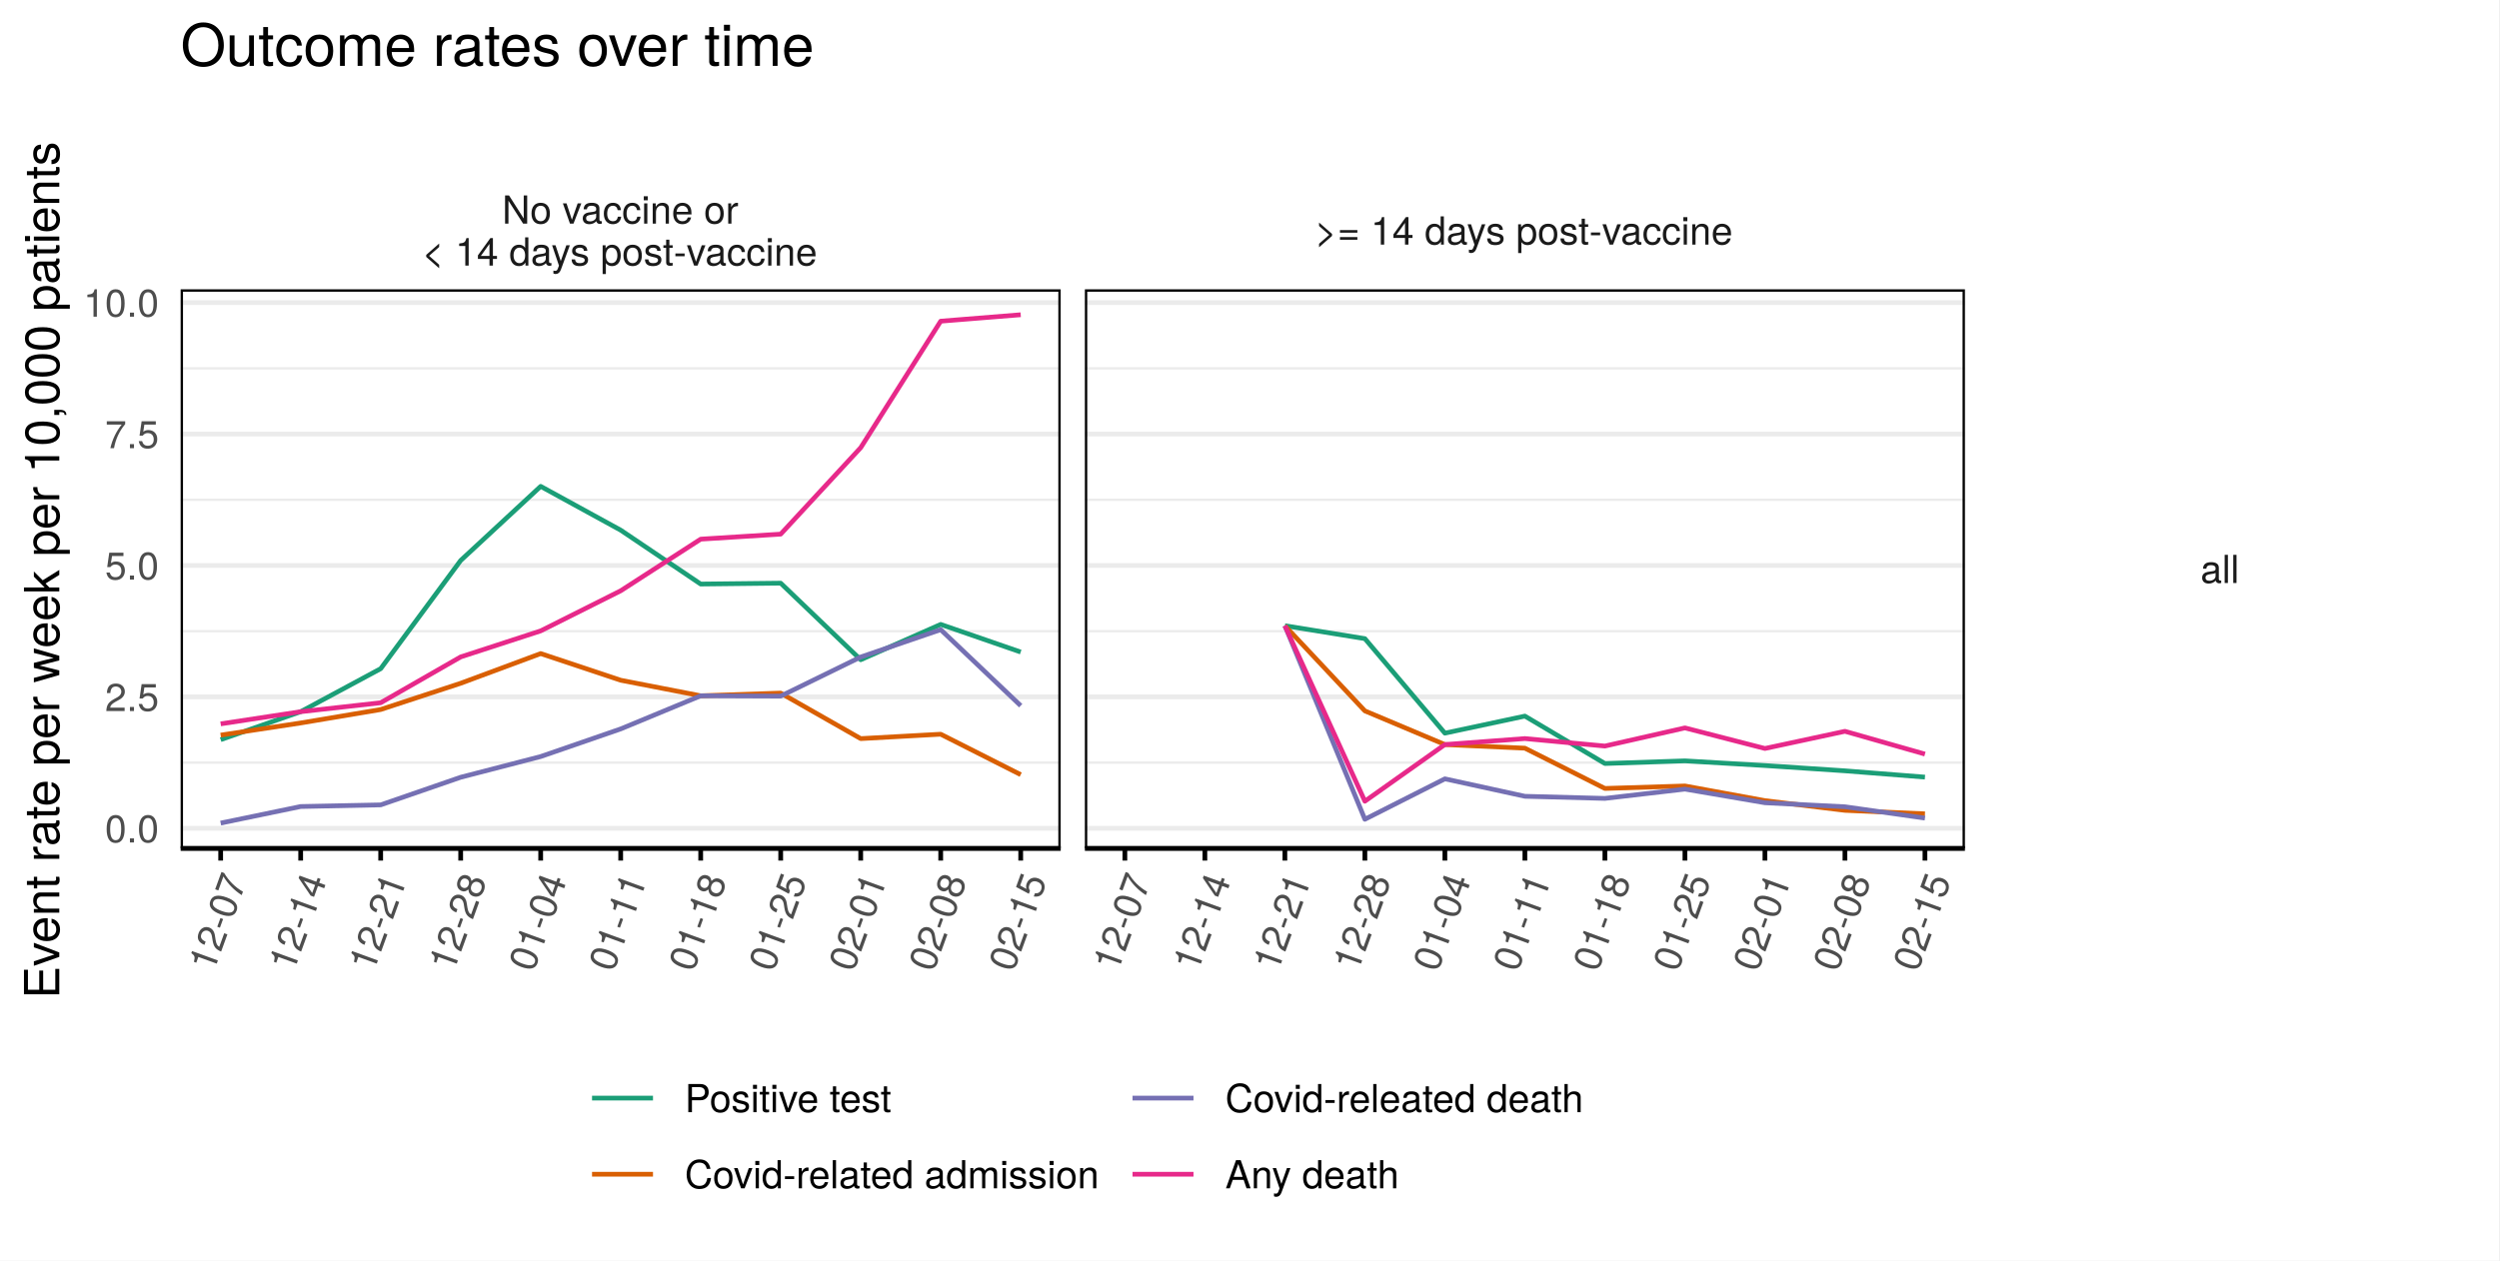
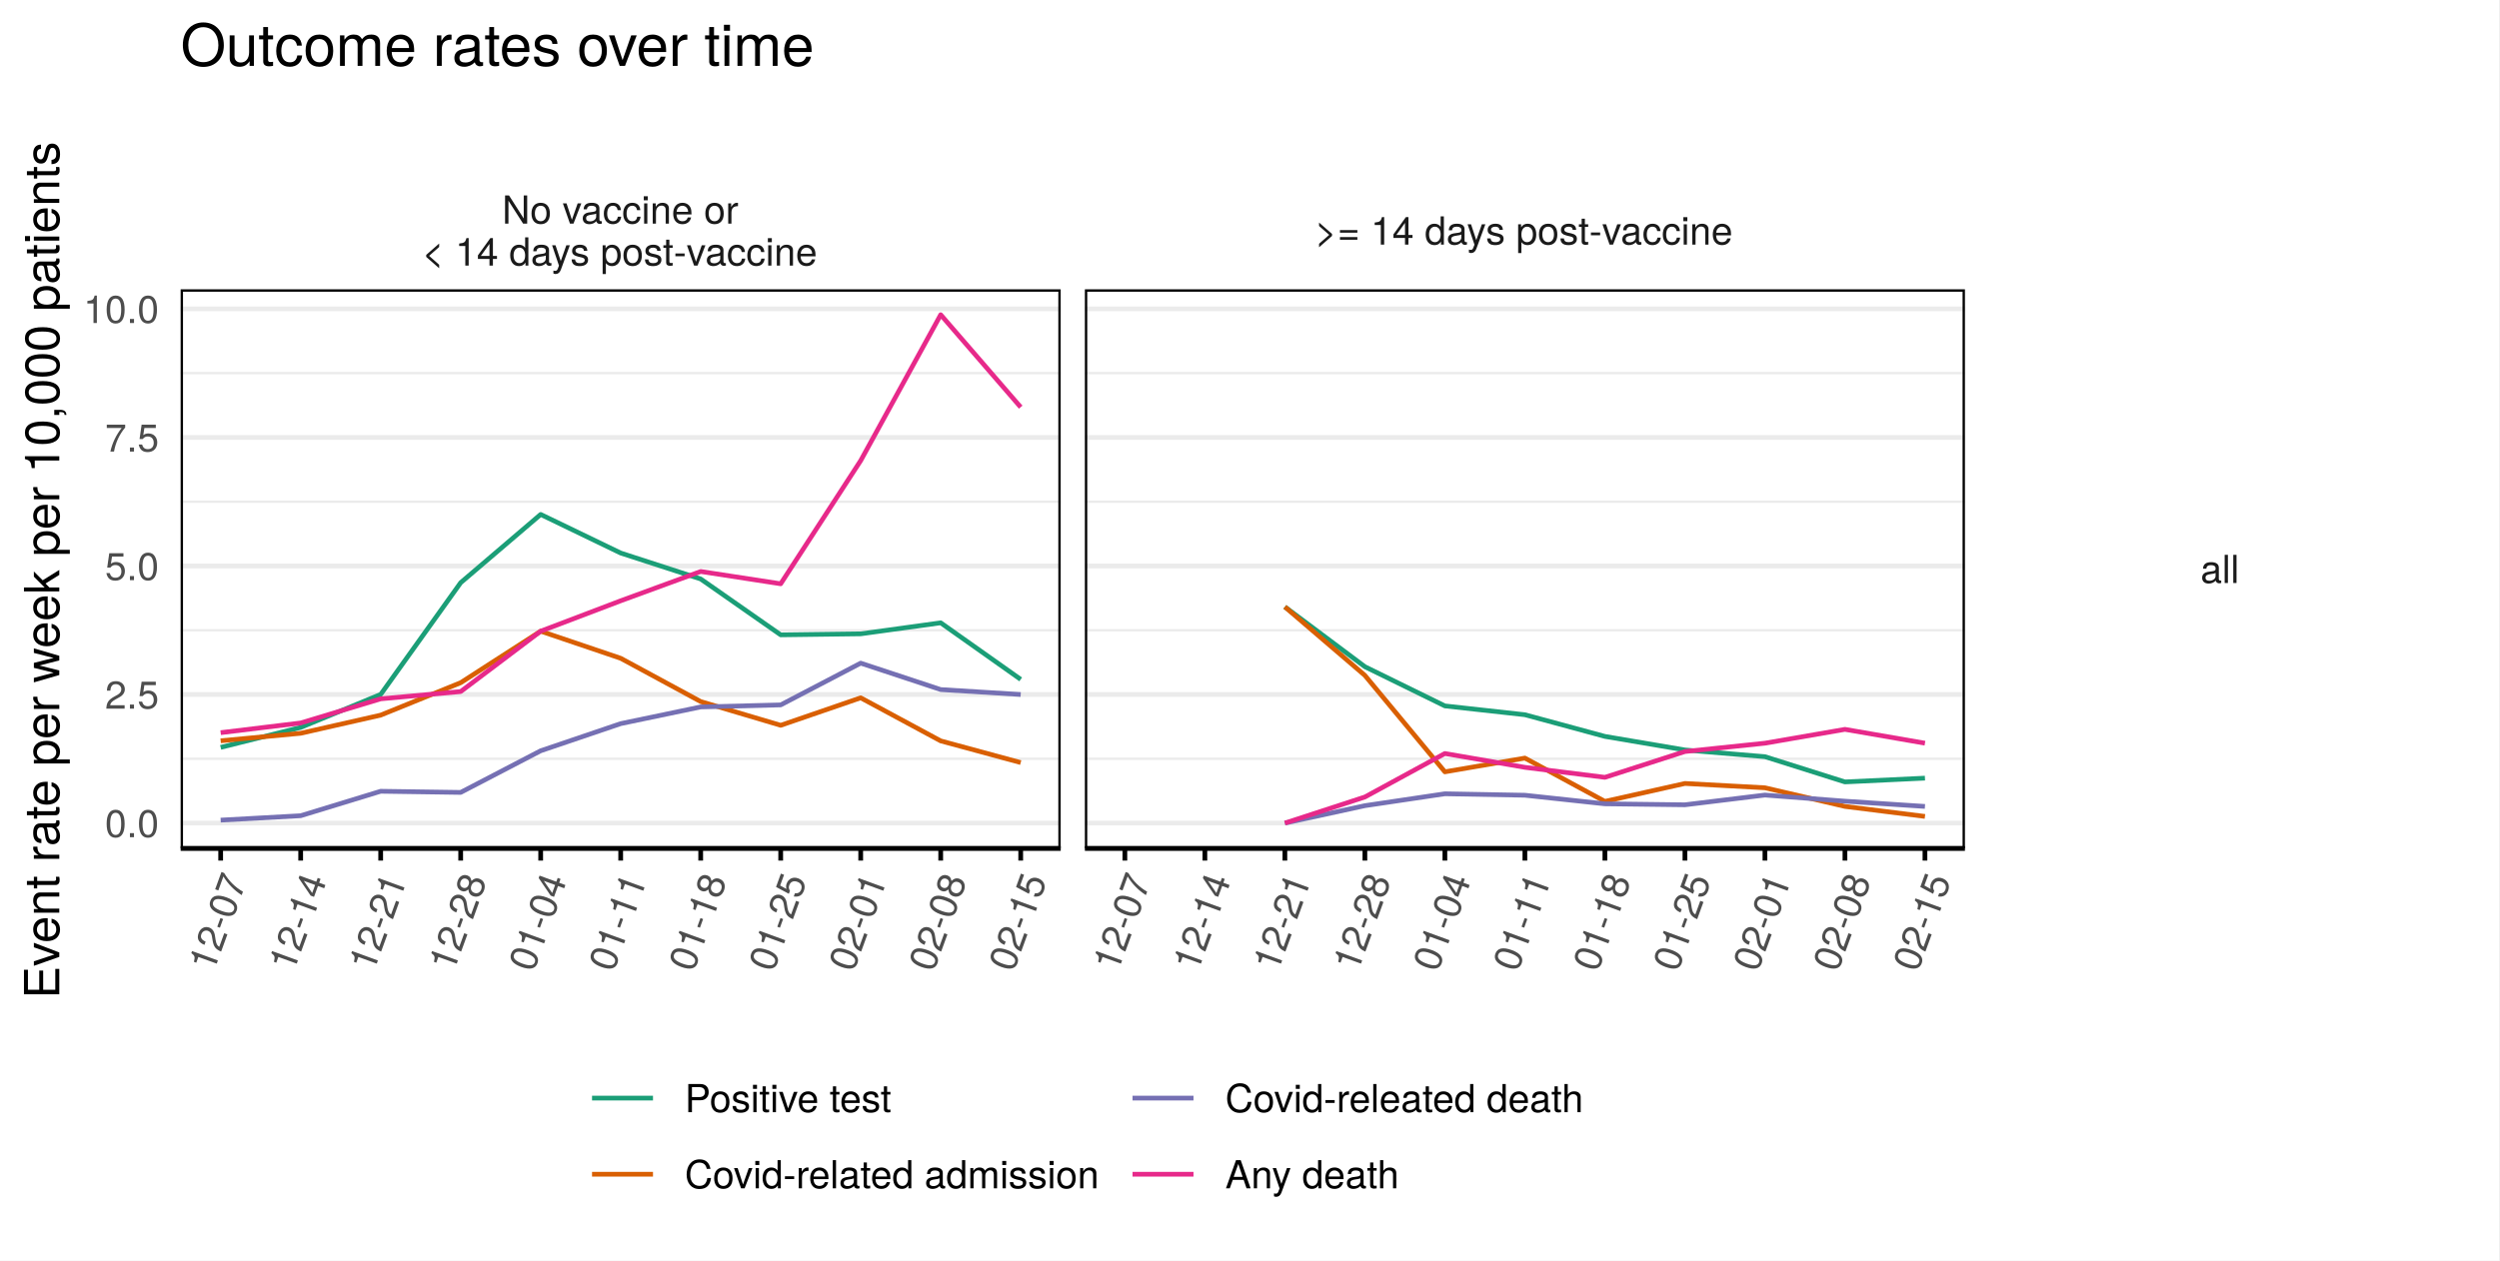
<svg xmlns="http://www.w3.org/2000/svg" viewBox="0 0 566.93 286.09">
  <defs>
    <style type="text/css">
    line, polyline, polygon, path, rect, circle {
      fill: none;
      stroke: #000000;
      stroke-linecap: round;
      stroke-linejoin: round;
      stroke-miterlimit: 10.00;
    }
  </style>
  </defs>
  <rect width="100%" height="100%" style="stroke: none; fill: #FFFFFF;" />
  <defs>
    <clipPath id="cpNDAuOTh8MjQwLjY0fDE5Mi41N3w2NS42Ng==">
      <rect x="40.98" y="65.66" width="199.65" height="126.90" />
    </clipPath>
  </defs>
-   <polyline points="40.98,173.08 240.64,173.08 " style="stroke-width: 0.53; stroke: #EBEBEB; stroke-linecap: butt;" clip-path="url(#cpNDAuOTh8MjQwLjY0fDE5Mi41N3w2NS42Ng==)" />
-   <polyline points="40.98,143.25 240.64,143.25 " style="stroke-width: 0.53; stroke: #EBEBEB; stroke-linecap: butt;" clip-path="url(#cpNDAuOTh8MjQwLjY0fDE5Mi41N3w2NS42Ng==)" />
-   <polyline points="40.98,113.42 240.64,113.42 " style="stroke-width: 0.53; stroke: #EBEBEB; stroke-linecap: butt;" clip-path="url(#cpNDAuOTh8MjQwLjY0fDE5Mi41N3w2NS42Ng==)" />
-   <polyline points="40.98,83.59 240.64,83.59 " style="stroke-width: 0.53; stroke: #EBEBEB; stroke-linecap: butt;" clip-path="url(#cpNDAuOTh8MjQwLjY0fDE5Mi41N3w2NS42Ng==)" />
-   <polyline points="40.98,187.99 240.64,187.99 " style="stroke-width: 1.07; stroke: #EBEBEB; stroke-linecap: butt;" clip-path="url(#cpNDAuOTh8MjQwLjY0fDE5Mi41N3w2NS42Ng==)" />
-   <polyline points="40.98,158.16 240.64,158.16 " style="stroke-width: 1.07; stroke: #EBEBEB; stroke-linecap: butt;" clip-path="url(#cpNDAuOTh8MjQwLjY0fDE5Mi41N3w2NS42Ng==)" />
-   <polyline points="40.98,128.33 240.64,128.33 " style="stroke-width: 1.07; stroke: #EBEBEB; stroke-linecap: butt;" clip-path="url(#cpNDAuOTh8MjQwLjY0fDE5Mi41N3w2NS42Ng==)" />
-   <polyline points="40.98,98.50 240.64,98.50 " style="stroke-width: 1.07; stroke: #EBEBEB; stroke-linecap: butt;" clip-path="url(#cpNDAuOTh8MjQwLjY0fDE5Mi41N3w2NS42Ng==)" />
-   <polyline points="40.98,68.67 240.64,68.67 " style="stroke-width: 1.07; stroke: #EBEBEB; stroke-linecap: butt;" clip-path="url(#cpNDAuOTh8MjQwLjY0fDE5Mi41N3w2NS42Ng==)" />
-   <polyline points="50.06,167.87 68.21,161.52 86.36,151.76 104.51,127.20 122.66,110.38 140.81,120.32 158.96,132.55 177.11,132.35 195.26,149.73 213.41,141.71 231.56,147.98 " style="stroke-width: 1.07; stroke: #1B9E77; stroke-linecap: butt;" clip-path="url(#cpNDAuOTh8MjQwLjY0fDE5Mi41N3w2NS42Ng==)" />
-   <polyline points="50.06,166.84 68.21,164.08 86.36,161.03 104.51,155.07 122.66,148.33 140.81,154.38 158.96,157.91 177.11,157.30 195.26,167.63 213.41,166.63 231.56,175.81 " style="stroke-width: 1.07; stroke: #D95F02; stroke-linecap: butt;" clip-path="url(#cpNDAuOTh8MjQwLjY0fDE5Mi41N3w2NS42Ng==)" />
-   <polyline points="50.06,186.80 68.21,183.04 86.36,182.67 104.51,176.40 122.66,171.70 140.81,165.43 158.96,157.91 177.11,157.98 195.26,149.11 213.41,142.90 231.56,160.16 " style="stroke-width: 1.07; stroke: #7570B3; stroke-linecap: butt;" clip-path="url(#cpNDAuOTh8MjQwLjY0fDE5Mi41N3w2NS42Ng==)" />
-   <polyline points="50.06,164.28 68.21,161.52 86.36,159.49 104.51,149.09 122.66,143.18 140.81,134.08 158.96,122.36 177.11,121.22 195.26,101.60 213.41,72.89 231.56,71.43 " style="stroke-width: 1.07; stroke: #E7298A; stroke-linecap: butt;" clip-path="url(#cpNDAuOTh8MjQwLjY0fDE5Mi41N3w2NS42Ng==)" />
+   <polyline points="40.98,172.21 240.64,172.21 " style="stroke-width: 0.53; stroke: #EBEBEB; stroke-linecap: butt;" clip-path="url(#cpNDAuOTh8MjQwLjY0fDE5Mi41N3w2NS42Ng==)" />
+   <polyline points="40.98,143.04 240.64,143.04 " style="stroke-width: 0.53; stroke: #EBEBEB; stroke-linecap: butt;" clip-path="url(#cpNDAuOTh8MjQwLjY0fDE5Mi41N3w2NS42Ng==)" />
+   <polyline points="40.98,113.86 240.64,113.86 " style="stroke-width: 0.53; stroke: #EBEBEB; stroke-linecap: butt;" clip-path="url(#cpNDAuOTh8MjQwLjY0fDE5Mi41N3w2NS42Ng==)" />
+   <polyline points="40.98,84.69 240.64,84.69 " style="stroke-width: 0.53; stroke: #EBEBEB; stroke-linecap: butt;" clip-path="url(#cpNDAuOTh8MjQwLjY0fDE5Mi41N3w2NS42Ng==)" />
+   <polyline points="40.98,186.80 240.64,186.80 " style="stroke-width: 1.07; stroke: #EBEBEB; stroke-linecap: butt;" clip-path="url(#cpNDAuOTh8MjQwLjY0fDE5Mi41N3w2NS42Ng==)" />
+   <polyline points="40.98,157.62 240.64,157.62 " style="stroke-width: 1.07; stroke: #EBEBEB; stroke-linecap: butt;" clip-path="url(#cpNDAuOTh8MjQwLjY0fDE5Mi41N3w2NS42Ng==)" />
+   <polyline points="40.98,128.45 240.64,128.45 " style="stroke-width: 1.07; stroke: #EBEBEB; stroke-linecap: butt;" clip-path="url(#cpNDAuOTh8MjQwLjY0fDE5Mi41N3w2NS42Ng==)" />
+   <polyline points="40.98,99.28 240.64,99.28 " style="stroke-width: 1.07; stroke: #EBEBEB; stroke-linecap: butt;" clip-path="url(#cpNDAuOTh8MjQwLjY0fDE5Mi41N3w2NS42Ng==)" />
+   <polyline points="40.98,70.10 240.64,70.10 " style="stroke-width: 1.07; stroke: #EBEBEB; stroke-linecap: butt;" clip-path="url(#cpNDAuOTh8MjQwLjY0fDE5Mi41N3w2NS42Ng==)" />
+   <polyline points="50.06,169.62 68.21,165.09 86.36,157.60 104.51,132.24 122.66,116.75 140.81,125.51 158.96,131.40 177.11,144.08 195.26,143.85 213.41,141.35 231.56,154.19 " style="stroke-width: 1.07; stroke: #1B9E77; stroke-linecap: butt;" clip-path="url(#cpNDAuOTh8MjQwLjY0fDE5Mi41N3w2NS42Ng==)" />
+   <polyline points="50.06,168.12 68.21,166.42 86.36,162.30 104.51,154.94 122.66,143.25 140.81,149.40 158.96,159.22 177.11,164.61 195.26,158.37 213.41,168.15 231.56,173.07 " style="stroke-width: 1.07; stroke: #D95F02; stroke-linecap: butt;" clip-path="url(#cpNDAuOTh8MjQwLjY0fDE5Mi41N3w2NS42Ng==)" />
+   <polyline points="50.06,186.13 68.21,185.13 86.36,179.58 104.51,179.84 122.66,170.39 140.81,164.23 158.96,160.44 177.11,159.98 195.26,150.50 213.41,156.50 231.56,157.62 " style="stroke-width: 1.07; stroke: #7570B3; stroke-linecap: butt;" clip-path="url(#cpNDAuOTh8MjQwLjY0fDE5Mi41N3w2NS42Ng==)" />
+   <polyline points="50.06,166.28 68.21,164.08 86.36,158.60 104.51,156.95 122.66,143.25 140.81,136.35 158.96,129.70 177.11,132.49 195.26,104.53 213.41,71.43 231.56,92.41 " style="stroke-width: 1.07; stroke: #E7298A; stroke-linecap: butt;" clip-path="url(#cpNDAuOTh8MjQwLjY0fDE5Mi41N3w2NS42Ng==)" />
  <rect x="40.98" y="65.66" width="199.65" height="126.90" style="stroke-width: 1.07;" clip-path="url(#cpNDAuOTh8MjQwLjY0fDE5Mi41N3w2NS42Ng==)" />
  <defs>
    <clipPath id="cpMC4wMHw1NjYuOTN8Mjg2LjA5fDAuMDA=">
      <rect x="0.00" y="0.00" width="566.93" height="286.09" />
    </clipPath>
  </defs>
  <defs>
    <clipPath id="cpMjQ2LjEyfDQ0NS43N3wxOTIuNTd8NjUuNjY=">
      <rect x="246.12" y="65.66" width="199.65" height="126.90" />
    </clipPath>
  </defs>
-   <polyline points="246.12,173.08 445.77,173.08 " style="stroke-width: 0.53; stroke: #EBEBEB; stroke-linecap: butt;" clip-path="url(#cpMjQ2LjEyfDQ0NS43N3wxOTIuNTd8NjUuNjY=)" />
-   <polyline points="246.12,143.25 445.77,143.25 " style="stroke-width: 0.53; stroke: #EBEBEB; stroke-linecap: butt;" clip-path="url(#cpMjQ2LjEyfDQ0NS43N3wxOTIuNTd8NjUuNjY=)" />
-   <polyline points="246.12,113.42 445.77,113.42 " style="stroke-width: 0.53; stroke: #EBEBEB; stroke-linecap: butt;" clip-path="url(#cpMjQ2LjEyfDQ0NS43N3wxOTIuNTd8NjUuNjY=)" />
-   <polyline points="246.12,83.59 445.77,83.59 " style="stroke-width: 0.53; stroke: #EBEBEB; stroke-linecap: butt;" clip-path="url(#cpMjQ2LjEyfDQ0NS43N3wxOTIuNTd8NjUuNjY=)" />
-   <polyline points="246.12,187.99 445.77,187.99 " style="stroke-width: 1.07; stroke: #EBEBEB; stroke-linecap: butt;" clip-path="url(#cpMjQ2LjEyfDQ0NS43N3wxOTIuNTd8NjUuNjY=)" />
-   <polyline points="246.12,158.16 445.77,158.16 " style="stroke-width: 1.07; stroke: #EBEBEB; stroke-linecap: butt;" clip-path="url(#cpMjQ2LjEyfDQ0NS43N3wxOTIuNTd8NjUuNjY=)" />
-   <polyline points="246.12,128.33 445.77,128.33 " style="stroke-width: 1.07; stroke: #EBEBEB; stroke-linecap: butt;" clip-path="url(#cpMjQ2LjEyfDQ0NS43N3wxOTIuNTd8NjUuNjY=)" />
-   <polyline points="246.12,98.50 445.77,98.50 " style="stroke-width: 1.07; stroke: #EBEBEB; stroke-linecap: butt;" clip-path="url(#cpMjQ2LjEyfDQ0NS43N3wxOTIuNTd8NjUuNjY=)" />
-   <polyline points="246.12,68.67 445.77,68.67 " style="stroke-width: 1.07; stroke: #EBEBEB; stroke-linecap: butt;" clip-path="url(#cpMjQ2LjEyfDQ0NS43N3wxOTIuNTd8NjUuNjY=)" />
-   <polyline points="291.49,142.01 309.64,144.94 327.79,166.39 345.94,162.52 364.09,173.28 382.25,172.68 400.40,173.74 418.55,174.94 436.70,176.37 " style="stroke-width: 1.07; stroke: #1B9E77; stroke-linecap: butt;" clip-path="url(#cpMjQ2LjEyfDQ0NS43N3wxOTIuNTd8NjUuNjY=)" />
-   <polyline points="291.49,142.01 309.64,161.34 327.79,168.98 345.94,169.80 364.09,178.94 382.25,178.38 400.40,181.71 418.55,183.91 436.70,184.70 " style="stroke-width: 1.07; stroke: #D95F02; stroke-linecap: butt;" clip-path="url(#cpMjQ2LjEyfDQ0NS43N3wxOTIuNTd8NjUuNjY=)" />
-   <polyline points="291.49,142.01 309.64,185.94 327.79,176.76 345.94,180.72 364.09,181.20 382.25,179.09 400.40,182.19 418.55,183.10 436.70,185.67 " style="stroke-width: 1.07; stroke: #7570B3; stroke-linecap: butt;" clip-path="url(#cpMjQ2LjEyfDQ0NS43N3wxOTIuNTd8NjUuNjY=)" />
-   <polyline points="291.49,142.01 309.64,181.84 327.79,168.98 345.94,167.62 364.09,169.32 382.25,165.20 400.40,169.87 418.55,165.97 436.70,171.14 " style="stroke-width: 1.07; stroke: #E7298A; stroke-linecap: butt;" clip-path="url(#cpMjQ2LjEyfDQ0NS43N3wxOTIuNTd8NjUuNjY=)" />
+   <polyline points="246.12,172.21 445.77,172.21 " style="stroke-width: 0.53; stroke: #EBEBEB; stroke-linecap: butt;" clip-path="url(#cpMjQ2LjEyfDQ0NS43N3wxOTIuNTd8NjUuNjY=)" />
+   <polyline points="246.12,143.04 445.77,143.04 " style="stroke-width: 0.53; stroke: #EBEBEB; stroke-linecap: butt;" clip-path="url(#cpMjQ2LjEyfDQ0NS43N3wxOTIuNTd8NjUuNjY=)" />
+   <polyline points="246.12,113.86 445.77,113.86 " style="stroke-width: 0.53; stroke: #EBEBEB; stroke-linecap: butt;" clip-path="url(#cpMjQ2LjEyfDQ0NS43N3wxOTIuNTd8NjUuNjY=)" />
+   <polyline points="246.12,84.69 445.77,84.69 " style="stroke-width: 0.53; stroke: #EBEBEB; stroke-linecap: butt;" clip-path="url(#cpMjQ2LjEyfDQ0NS43N3wxOTIuNTd8NjUuNjY=)" />
+   <polyline points="246.12,186.80 445.77,186.80 " style="stroke-width: 1.07; stroke: #EBEBEB; stroke-linecap: butt;" clip-path="url(#cpMjQ2LjEyfDQ0NS43N3wxOTIuNTd8NjUuNjY=)" />
+   <polyline points="246.12,157.62 445.77,157.62 " style="stroke-width: 1.07; stroke: #EBEBEB; stroke-linecap: butt;" clip-path="url(#cpMjQ2LjEyfDQ0NS43N3wxOTIuNTd8NjUuNjY=)" />
+   <polyline points="246.12,128.45 445.77,128.45 " style="stroke-width: 1.07; stroke: #EBEBEB; stroke-linecap: butt;" clip-path="url(#cpMjQ2LjEyfDQ0NS43N3wxOTIuNTd8NjUuNjY=)" />
+   <polyline points="246.12,99.28 445.77,99.28 " style="stroke-width: 1.07; stroke: #EBEBEB; stroke-linecap: butt;" clip-path="url(#cpMjQ2LjEyfDQ0NS43N3wxOTIuNTd8NjUuNjY=)" />
+   <polyline points="246.12,70.10 445.77,70.10 " style="stroke-width: 1.07; stroke: #EBEBEB; stroke-linecap: butt;" clip-path="url(#cpMjQ2LjEyfDQ0NS43N3wxOTIuNTd8NjUuNjY=)" />
+   <polyline points="291.49,137.73 309.64,151.31 327.79,160.21 345.94,162.21 364.09,167.13 382.25,170.21 400.40,171.73 418.55,177.46 436.70,176.60 " style="stroke-width: 1.07; stroke: #1B9E77; stroke-linecap: butt;" clip-path="url(#cpMjQ2LjEyfDQ0NS43N3wxOTIuNTd8NjUuNjY=)" />
+   <polyline points="291.49,137.73 309.64,153.28 327.79,175.17 345.94,172.05 364.09,181.88 382.25,177.81 400.40,178.79 418.55,183.02 436.70,185.29 " style="stroke-width: 1.07; stroke: #D95F02; stroke-linecap: butt;" clip-path="url(#cpMjQ2LjEyfDQ0NS43N3wxOTIuNTd8NjUuNjY=)" />
+   <polyline points="291.49,186.80 309.64,182.85 327.79,180.15 345.94,180.48 364.09,182.43 382.25,182.65 400.40,180.44 418.55,181.83 436.70,183.02 " style="stroke-width: 1.07; stroke: #7570B3; stroke-linecap: butt;" clip-path="url(#cpMjQ2LjEyfDQ0NS43N3wxOTIuNTd8NjUuNjY=)" />
+   <polyline points="291.49,186.80 309.64,180.88 327.79,171.01 345.94,174.15 364.09,176.42 382.25,170.56 400.40,168.67 418.55,165.53 436.70,168.67 " style="stroke-width: 1.07; stroke: #E7298A; stroke-linecap: butt;" clip-path="url(#cpMjQ2LjEyfDQ0NS43N3wxOTIuNTd8NjUuNjY=)" />
  <rect x="246.12" y="65.66" width="199.65" height="126.90" style="stroke-width: 1.07;" clip-path="url(#cpMjQ2LjEyfDQ0NS43N3wxOTIuNTd8NjUuNjY=)" />
  <defs>
    <clipPath id="cpMC4wMHw1NjYuOTN8Mjg2LjA5fDAuMDA=">
      <rect x="0.00" y="0.00" width="566.93" height="286.09" />
    </clipPath>
  </defs>
  <defs>
    <clipPath id="cpNDAuOTh8MjQwLjY0fDY1LjY2fDM4Ljk1">
      <rect x="40.98" y="38.95" width="199.65" height="26.71" />
    </clipPath>
  </defs>
  <defs>
    <clipPath id="cpNDAuOTh8MjQwLjY0fDY1LjYxfDM5LjAw">
      <rect x="40.98" y="39.00" width="199.65" height="26.60" />
    </clipPath>
  </defs>
  <g clip-path="url(#cpNDAuOTh8MjQwLjY0fDY1LjYxfDM5LjAw)">
    <text x="113.91" y="50.76" style="font-size: 8.80px; fill: #1A1A1A; font-family: TeX Gyre Heros;" textLength="53.79px" lengthAdjust="spacingAndGlyphs">No vaccine or</text>
  </g>
  <g clip-path="url(#cpNDAuOTh8MjQwLjY0fDY1LjYxfDM5LjAw)">
    <text x="95.69" y="60.27" style="font-size: 8.80px; fill: #1A1A1A; font-family: TeX Gyre Heros;" textLength="90.24px" lengthAdjust="spacingAndGlyphs">&lt; 14 days post-vaccine</text>
  </g>
  <defs>
    <clipPath id="cpNDAuOTh8MjQwLjY0fDY1LjY2fDM4Ljk1">
      <rect x="40.98" y="38.95" width="199.65" height="26.71" />
    </clipPath>
  </defs>
  <defs>
    <clipPath id="cpMC4wMHw1NjYuOTN8Mjg2LjA5fDAuMDA=">
      <rect x="0.00" y="0.00" width="566.93" height="286.09" />
    </clipPath>
  </defs>
  <defs>
    <clipPath id="cpMjQ2LjEyfDQ0NS43N3w2NS42NnwzOC45NQ==">
      <rect x="246.12" y="38.95" width="199.65" height="26.71" />
    </clipPath>
  </defs>
  <defs>
    <clipPath id="cpMjQ2LjEyfDQ0NS43N3w2NS42MXwzOS4wMA==">
      <rect x="246.12" y="39.00" width="199.65" height="26.60" />
    </clipPath>
  </defs>
  <g clip-path="url(#cpMjQ2LjEyfDQ0NS43N3w2NS42MXwzOS4wMA==)">
    <text x="298.25" y="55.51" style="font-size: 8.80px; fill: #1A1A1A; font-family: TeX Gyre Heros;" textLength="95.38px" lengthAdjust="spacingAndGlyphs">&gt;= 14 days post-vaccine</text>
  </g>
  <defs>
    <clipPath id="cpMjQ2LjEyfDQ0NS43N3w2NS42NnwzOC45NQ==">
      <rect x="246.12" y="38.95" width="199.65" height="26.71" />
    </clipPath>
  </defs>
  <defs>
    <clipPath id="cpMC4wMHw1NjYuOTN8Mjg2LjA5fDAuMDA=">
      <rect x="0.00" y="0.00" width="566.93" height="286.09" />
    </clipPath>
  </defs>
  <defs>
    <clipPath id="cpNDQ1Ljc3fDU2MS40NXwxOTIuNTd8NjUuNjY=">
      <rect x="445.77" y="65.66" width="115.68" height="126.90" />
    </clipPath>
  </defs>
  <defs>
    <clipPath id="cpNDk0LjgzfDUxMi4zOXwxOTIuNTd8NjUuNjY=">
      <rect x="494.83" y="65.66" width="17.57" height="126.90" />
    </clipPath>
  </defs>
  <g clip-path="url(#cpNDk0LjgzfDUxMi4zOXwxOTIuNTd8NjUuNjY=)">
    <text x="499.21" y="132.32" style="font-size: 8.80px; fill: #1A1A1A; font-family: TeX Gyre Heros;" textLength="8.80px" lengthAdjust="spacingAndGlyphs">all</text>
  </g>
  <defs>
    <clipPath id="cpNDQ1Ljc3fDU2MS40NXwxOTIuNTd8NjUuNjY=">
      <rect x="445.77" y="65.66" width="115.68" height="126.90" />
    </clipPath>
  </defs>
  <defs>
    <clipPath id="cpMC4wMHw1NjYuOTN8Mjg2LjA5fDAuMDA=">
      <rect x="0.00" y="0.00" width="566.93" height="286.09" />
    </clipPath>
  </defs>
  <polyline points="40.98,192.57 240.64,192.57 " style="stroke-width: 1.07; stroke-linecap: butt;" clip-path="url(#cpMC4wMHw1NjYuOTN8Mjg2LjA5fDAuMDA=)" />
  <polyline points="50.06,195.31 50.06,192.57 " style="stroke-width: 1.07; stroke-linecap: butt;" clip-path="url(#cpMC4wMHw1NjYuOTN8Mjg2LjA5fDAuMDA=)" />
  <polyline points="68.21,195.31 68.21,192.57 " style="stroke-width: 1.07; stroke-linecap: butt;" clip-path="url(#cpMC4wMHw1NjYuOTN8Mjg2LjA5fDAuMDA=)" />
  <polyline points="86.36,195.31 86.36,192.57 " style="stroke-width: 1.07; stroke-linecap: butt;" clip-path="url(#cpMC4wMHw1NjYuOTN8Mjg2LjA5fDAuMDA=)" />
  <polyline points="104.51,195.31 104.51,192.57 " style="stroke-width: 1.07; stroke-linecap: butt;" clip-path="url(#cpMC4wMHw1NjYuOTN8Mjg2LjA5fDAuMDA=)" />
  <polyline points="122.66,195.31 122.66,192.57 " style="stroke-width: 1.07; stroke-linecap: butt;" clip-path="url(#cpMC4wMHw1NjYuOTN8Mjg2LjA5fDAuMDA=)" />
  <polyline points="140.81,195.31 140.81,192.57 " style="stroke-width: 1.07; stroke-linecap: butt;" clip-path="url(#cpMC4wMHw1NjYuOTN8Mjg2LjA5fDAuMDA=)" />
  <polyline points="158.96,195.31 158.96,192.57 " style="stroke-width: 1.07; stroke-linecap: butt;" clip-path="url(#cpMC4wMHw1NjYuOTN8Mjg2LjA5fDAuMDA=)" />
  <polyline points="177.11,195.31 177.11,192.57 " style="stroke-width: 1.07; stroke-linecap: butt;" clip-path="url(#cpMC4wMHw1NjYuOTN8Mjg2LjA5fDAuMDA=)" />
  <polyline points="195.26,195.31 195.26,192.57 " style="stroke-width: 1.07; stroke-linecap: butt;" clip-path="url(#cpMC4wMHw1NjYuOTN8Mjg2LjA5fDAuMDA=)" />
  <polyline points="213.41,195.31 213.41,192.57 " style="stroke-width: 1.07; stroke-linecap: butt;" clip-path="url(#cpMC4wMHw1NjYuOTN8Mjg2LjA5fDAuMDA=)" />
  <polyline points="231.56,195.31 231.56,192.57 " style="stroke-width: 1.07; stroke-linecap: butt;" clip-path="url(#cpMC4wMHw1NjYuOTN8Mjg2LjA5fDAuMDA=)" />
  <g clip-path="url(#cpMC4wMHw1NjYuOTN8Mjg2LjA5fDAuMDA=)">
    <text transform="translate(48.39,220.84) rotate(-70)" style="font-size: 8.80px; fill: #4D4D4D; font-family: TeX Gyre Heros;" textLength="22.50px" lengthAdjust="spacingAndGlyphs">12-07</text>
  </g>
  <g clip-path="url(#cpMC4wMHw1NjYuOTN8Mjg2LjA5fDAuMDA=)">
    <text transform="translate(66.54,220.84) rotate(-70)" style="font-size: 8.80px; fill: #4D4D4D; font-family: TeX Gyre Heros;" textLength="22.50px" lengthAdjust="spacingAndGlyphs">12-14</text>
  </g>
  <g clip-path="url(#cpMC4wMHw1NjYuOTN8Mjg2LjA5fDAuMDA=)">
    <text transform="translate(84.69,220.84) rotate(-70)" style="font-size: 8.80px; fill: #4D4D4D; font-family: TeX Gyre Heros;" textLength="22.50px" lengthAdjust="spacingAndGlyphs">12-21</text>
  </g>
  <g clip-path="url(#cpMC4wMHw1NjYuOTN8Mjg2LjA5fDAuMDA=)">
    <text transform="translate(102.84,220.84) rotate(-70)" style="font-size: 8.80px; fill: #4D4D4D; font-family: TeX Gyre Heros;" textLength="22.50px" lengthAdjust="spacingAndGlyphs">12-28</text>
  </g>
  <g clip-path="url(#cpMC4wMHw1NjYuOTN8Mjg2LjA5fDAuMDA=)">
    <text transform="translate(120.99,220.84) rotate(-70)" style="font-size: 8.80px; fill: #4D4D4D; font-family: TeX Gyre Heros;" textLength="22.50px" lengthAdjust="spacingAndGlyphs">01-04</text>
  </g>
  <g clip-path="url(#cpMC4wMHw1NjYuOTN8Mjg2LjA5fDAuMDA=)">
    <text transform="translate(139.14,220.84) rotate(-70)" style="font-size: 8.80px; fill: #4D4D4D; font-family: TeX Gyre Heros;" textLength="22.50px" lengthAdjust="spacingAndGlyphs">01-11</text>
  </g>
  <g clip-path="url(#cpMC4wMHw1NjYuOTN8Mjg2LjA5fDAuMDA=)">
    <text transform="translate(157.29,220.84) rotate(-70)" style="font-size: 8.80px; fill: #4D4D4D; font-family: TeX Gyre Heros;" textLength="22.50px" lengthAdjust="spacingAndGlyphs">01-18</text>
  </g>
  <g clip-path="url(#cpMC4wMHw1NjYuOTN8Mjg2LjA5fDAuMDA=)">
    <text transform="translate(175.44,220.84) rotate(-70)" style="font-size: 8.80px; fill: #4D4D4D; font-family: TeX Gyre Heros;" textLength="22.50px" lengthAdjust="spacingAndGlyphs">01-25</text>
  </g>
  <g clip-path="url(#cpMC4wMHw1NjYuOTN8Mjg2LjA5fDAuMDA=)">
    <text transform="translate(193.59,220.84) rotate(-70)" style="font-size: 8.80px; fill: #4D4D4D; font-family: TeX Gyre Heros;" textLength="22.50px" lengthAdjust="spacingAndGlyphs">02-01</text>
  </g>
  <g clip-path="url(#cpMC4wMHw1NjYuOTN8Mjg2LjA5fDAuMDA=)">
    <text transform="translate(211.74,220.84) rotate(-70)" style="font-size: 8.80px; fill: #4D4D4D; font-family: TeX Gyre Heros;" textLength="22.50px" lengthAdjust="spacingAndGlyphs">02-08</text>
  </g>
  <g clip-path="url(#cpMC4wMHw1NjYuOTN8Mjg2LjA5fDAuMDA=)">
    <text transform="translate(229.89,220.84) rotate(-70)" style="font-size: 8.80px; fill: #4D4D4D; font-family: TeX Gyre Heros;" textLength="22.50px" lengthAdjust="spacingAndGlyphs">02-15</text>
  </g>
  <polyline points="246.12,192.57 445.77,192.57 " style="stroke-width: 1.07; stroke-linecap: butt;" clip-path="url(#cpMC4wMHw1NjYuOTN8Mjg2LjA5fDAuMDA=)" />
  <polyline points="255.19,195.31 255.19,192.57 " style="stroke-width: 1.07; stroke-linecap: butt;" clip-path="url(#cpMC4wMHw1NjYuOTN8Mjg2LjA5fDAuMDA=)" />
  <polyline points="273.34,195.31 273.34,192.57 " style="stroke-width: 1.07; stroke-linecap: butt;" clip-path="url(#cpMC4wMHw1NjYuOTN8Mjg2LjA5fDAuMDA=)" />
  <polyline points="291.49,195.31 291.49,192.57 " style="stroke-width: 1.07; stroke-linecap: butt;" clip-path="url(#cpMC4wMHw1NjYuOTN8Mjg2LjA5fDAuMDA=)" />
  <polyline points="309.64,195.31 309.64,192.57 " style="stroke-width: 1.07; stroke-linecap: butt;" clip-path="url(#cpMC4wMHw1NjYuOTN8Mjg2LjA5fDAuMDA=)" />
  <polyline points="327.79,195.31 327.79,192.57 " style="stroke-width: 1.07; stroke-linecap: butt;" clip-path="url(#cpMC4wMHw1NjYuOTN8Mjg2LjA5fDAuMDA=)" />
  <polyline points="345.94,195.31 345.94,192.57 " style="stroke-width: 1.07; stroke-linecap: butt;" clip-path="url(#cpMC4wMHw1NjYuOTN8Mjg2LjA5fDAuMDA=)" />
  <polyline points="364.09,195.31 364.09,192.57 " style="stroke-width: 1.07; stroke-linecap: butt;" clip-path="url(#cpMC4wMHw1NjYuOTN8Mjg2LjA5fDAuMDA=)" />
  <polyline points="382.25,195.31 382.25,192.57 " style="stroke-width: 1.07; stroke-linecap: butt;" clip-path="url(#cpMC4wMHw1NjYuOTN8Mjg2LjA5fDAuMDA=)" />
  <polyline points="400.40,195.31 400.40,192.57 " style="stroke-width: 1.07; stroke-linecap: butt;" clip-path="url(#cpMC4wMHw1NjYuOTN8Mjg2LjA5fDAuMDA=)" />
  <polyline points="418.55,195.31 418.55,192.57 " style="stroke-width: 1.07; stroke-linecap: butt;" clip-path="url(#cpMC4wMHw1NjYuOTN8Mjg2LjA5fDAuMDA=)" />
  <polyline points="436.70,195.31 436.70,192.57 " style="stroke-width: 1.07; stroke-linecap: butt;" clip-path="url(#cpMC4wMHw1NjYuOTN8Mjg2LjA5fDAuMDA=)" />
  <g clip-path="url(#cpMC4wMHw1NjYuOTN8Mjg2LjA5fDAuMDA=)">
    <text transform="translate(253.52,220.84) rotate(-70)" style="font-size: 8.80px; fill: #4D4D4D; font-family: TeX Gyre Heros;" textLength="22.50px" lengthAdjust="spacingAndGlyphs">12-07</text>
  </g>
  <g clip-path="url(#cpMC4wMHw1NjYuOTN8Mjg2LjA5fDAuMDA=)">
    <text transform="translate(271.67,220.84) rotate(-70)" style="font-size: 8.80px; fill: #4D4D4D; font-family: TeX Gyre Heros;" textLength="22.50px" lengthAdjust="spacingAndGlyphs">12-14</text>
  </g>
  <g clip-path="url(#cpMC4wMHw1NjYuOTN8Mjg2LjA5fDAuMDA=)">
    <text transform="translate(289.83,220.84) rotate(-70)" style="font-size: 8.80px; fill: #4D4D4D; font-family: TeX Gyre Heros;" textLength="22.50px" lengthAdjust="spacingAndGlyphs">12-21</text>
  </g>
  <g clip-path="url(#cpMC4wMHw1NjYuOTN8Mjg2LjA5fDAuMDA=)">
    <text transform="translate(307.98,220.84) rotate(-70)" style="font-size: 8.80px; fill: #4D4D4D; font-family: TeX Gyre Heros;" textLength="22.50px" lengthAdjust="spacingAndGlyphs">12-28</text>
  </g>
  <g clip-path="url(#cpMC4wMHw1NjYuOTN8Mjg2LjA5fDAuMDA=)">
    <text transform="translate(326.13,220.84) rotate(-70)" style="font-size: 8.80px; fill: #4D4D4D; font-family: TeX Gyre Heros;" textLength="22.50px" lengthAdjust="spacingAndGlyphs">01-04</text>
  </g>
  <g clip-path="url(#cpMC4wMHw1NjYuOTN8Mjg2LjA5fDAuMDA=)">
    <text transform="translate(344.28,220.84) rotate(-70)" style="font-size: 8.80px; fill: #4D4D4D; font-family: TeX Gyre Heros;" textLength="22.50px" lengthAdjust="spacingAndGlyphs">01-11</text>
  </g>
  <g clip-path="url(#cpMC4wMHw1NjYuOTN8Mjg2LjA5fDAuMDA=)">
    <text transform="translate(362.43,220.84) rotate(-70)" style="font-size: 8.80px; fill: #4D4D4D; font-family: TeX Gyre Heros;" textLength="22.50px" lengthAdjust="spacingAndGlyphs">01-18</text>
  </g>
  <g clip-path="url(#cpMC4wMHw1NjYuOTN8Mjg2LjA5fDAuMDA=)">
    <text transform="translate(380.58,220.84) rotate(-70)" style="font-size: 8.80px; fill: #4D4D4D; font-family: TeX Gyre Heros;" textLength="22.50px" lengthAdjust="spacingAndGlyphs">01-25</text>
  </g>
  <g clip-path="url(#cpMC4wMHw1NjYuOTN8Mjg2LjA5fDAuMDA=)">
    <text transform="translate(398.73,220.84) rotate(-70)" style="font-size: 8.80px; fill: #4D4D4D; font-family: TeX Gyre Heros;" textLength="22.50px" lengthAdjust="spacingAndGlyphs">02-01</text>
  </g>
  <g clip-path="url(#cpMC4wMHw1NjYuOTN8Mjg2LjA5fDAuMDA=)">
    <text transform="translate(416.88,220.84) rotate(-70)" style="font-size: 8.80px; fill: #4D4D4D; font-family: TeX Gyre Heros;" textLength="22.50px" lengthAdjust="spacingAndGlyphs">02-08</text>
  </g>
  <g clip-path="url(#cpMC4wMHw1NjYuOTN8Mjg2LjA5fDAuMDA=)">
    <text transform="translate(435.03,220.84) rotate(-70)" style="font-size: 8.80px; fill: #4D4D4D; font-family: TeX Gyre Heros;" textLength="22.50px" lengthAdjust="spacingAndGlyphs">02-15</text>
  </g>
  <g clip-path="url(#cpMC4wMHw1NjYuOTN8Mjg2LjA5fDAuMDA=)">
-     <text x="23.82" y="191.20" style="font-size: 8.80px; fill: #4D4D4D; font-family: TeX Gyre Heros;" textLength="12.23px" lengthAdjust="spacingAndGlyphs">0.0</text>
-   </g>
-   <g clip-path="url(#cpMC4wMHw1NjYuOTN8Mjg2LjA5fDAuMDA=)">
-     <text x="23.82" y="161.37" style="font-size: 8.80px; fill: #4D4D4D; font-family: TeX Gyre Heros;" textLength="12.23px" lengthAdjust="spacingAndGlyphs">2.5</text>
-   </g>
-   <g clip-path="url(#cpMC4wMHw1NjYuOTN8Mjg2LjA5fDAuMDA=)">
-     <text x="23.82" y="131.54" style="font-size: 8.80px; fill: #4D4D4D; font-family: TeX Gyre Heros;" textLength="12.23px" lengthAdjust="spacingAndGlyphs">5.0</text>
-   </g>
-   <g clip-path="url(#cpMC4wMHw1NjYuOTN8Mjg2LjA5fDAuMDA=)">
-     <text x="23.82" y="101.71" style="font-size: 8.80px; fill: #4D4D4D; font-family: TeX Gyre Heros;" textLength="12.23px" lengthAdjust="spacingAndGlyphs">7.5</text>
-   </g>
-   <g clip-path="url(#cpMC4wMHw1NjYuOTN8Mjg2LjA5fDAuMDA=)">
-     <text x="18.93" y="71.88" style="font-size: 8.80px; fill: #4D4D4D; font-family: TeX Gyre Heros;" textLength="17.12px" lengthAdjust="spacingAndGlyphs">10.0</text>
+     <text x="23.82" y="190.01" style="font-size: 8.80px; fill: #4D4D4D; font-family: TeX Gyre Heros;" textLength="12.23px" lengthAdjust="spacingAndGlyphs">0.0</text>
+   </g>
+   <g clip-path="url(#cpMC4wMHw1NjYuOTN8Mjg2LjA5fDAuMDA=)">
+     <text x="23.82" y="160.83" style="font-size: 8.80px; fill: #4D4D4D; font-family: TeX Gyre Heros;" textLength="12.23px" lengthAdjust="spacingAndGlyphs">2.5</text>
+   </g>
+   <g clip-path="url(#cpMC4wMHw1NjYuOTN8Mjg2LjA5fDAuMDA=)">
+     <text x="23.82" y="131.66" style="font-size: 8.80px; fill: #4D4D4D; font-family: TeX Gyre Heros;" textLength="12.23px" lengthAdjust="spacingAndGlyphs">5.0</text>
+   </g>
+   <g clip-path="url(#cpMC4wMHw1NjYuOTN8Mjg2LjA5fDAuMDA=)">
+     <text x="23.82" y="102.48" style="font-size: 8.80px; fill: #4D4D4D; font-family: TeX Gyre Heros;" textLength="12.23px" lengthAdjust="spacingAndGlyphs">7.5</text>
+   </g>
+   <g clip-path="url(#cpMC4wMHw1NjYuOTN8Mjg2LjA5fDAuMDA=)">
+     <text x="18.93" y="73.31" style="font-size: 8.80px; fill: #4D4D4D; font-family: TeX Gyre Heros;" textLength="17.12px" lengthAdjust="spacingAndGlyphs">10.0</text>
  </g>
  <g clip-path="url(#cpMC4wMHw1NjYuOTN8Mjg2LjA5fDAuMDA=)">
    <text transform="translate(13.45,226.64) rotate(-90)" style="font-size: 11.00px; font-family: TeX Gyre Heros;" textLength="195.05px" lengthAdjust="spacingAndGlyphs">Event rate per week per 10,000 patients</text>
  </g>
  <line x1="134.31" y1="249.21" x2="148.14" y2="249.21" style="stroke-width: 1.07; stroke: #1B9E77; stroke-linecap: butt;" clip-path="url(#cpMC4wMHw1NjYuOTN8Mjg2LjA5fDAuMDA=)" />
  <line x1="134.31" y1="266.49" x2="148.14" y2="266.49" style="stroke-width: 1.07; stroke: #D95F02; stroke-linecap: butt;" clip-path="url(#cpMC4wMHw1NjYuOTN8Mjg2LjA5fDAuMDA=)" />
  <line x1="256.93" y1="249.21" x2="270.76" y2="249.21" style="stroke-width: 1.07; stroke: #7570B3; stroke-linecap: butt;" clip-path="url(#cpMC4wMHw1NjYuOTN8Mjg2LjA5fDAuMDA=)" />
  <line x1="256.93" y1="266.49" x2="270.76" y2="266.49" style="stroke-width: 1.07; stroke: #E7298A; stroke-linecap: butt;" clip-path="url(#cpMC4wMHw1NjYuOTN8Mjg2LjA5fDAuMDA=)" />
  <g clip-path="url(#cpMC4wMHw1NjYuOTN8Mjg2LjA5fDAuMDA=)">
    <text x="155.35" y="252.42" style="font-size: 8.80px; font-family: TeX Gyre Heros;" textLength="47.44px" lengthAdjust="spacingAndGlyphs">Positive test</text>
  </g>
  <g clip-path="url(#cpMC4wMHw1NjYuOTN8Mjg2LjA5fDAuMDA=)">
    <text x="155.35" y="269.70" style="font-size: 8.80px; font-family: TeX Gyre Heros;" textLength="94.38px" lengthAdjust="spacingAndGlyphs">Covid-related admission</text>
  </g>
  <g clip-path="url(#cpMC4wMHw1NjYuOTN8Mjg2LjA5fDAuMDA=)">
    <text x="277.97" y="252.42" style="font-size: 8.80px; font-family: TeX Gyre Heros;" textLength="81.68px" lengthAdjust="spacingAndGlyphs">Covid-releated death</text>
  </g>
  <g clip-path="url(#cpMC4wMHw1NjYuOTN8Mjg2LjA5fDAuMDA=)">
    <text x="277.97" y="269.70" style="font-size: 8.80px; font-family: TeX Gyre Heros;" textLength="39.63px" lengthAdjust="spacingAndGlyphs">Any death</text>
  </g>
  <g clip-path="url(#cpMC4wMHw1NjYuOTN8Mjg2LjA5fDAuMDA=)">
    <text x="40.98" y="14.95" style="font-size: 13.20px; font-family: TeX Gyre Heros;" textLength="144.51px" lengthAdjust="spacingAndGlyphs">Outcome rates over time</text>
  </g>
</svg>
